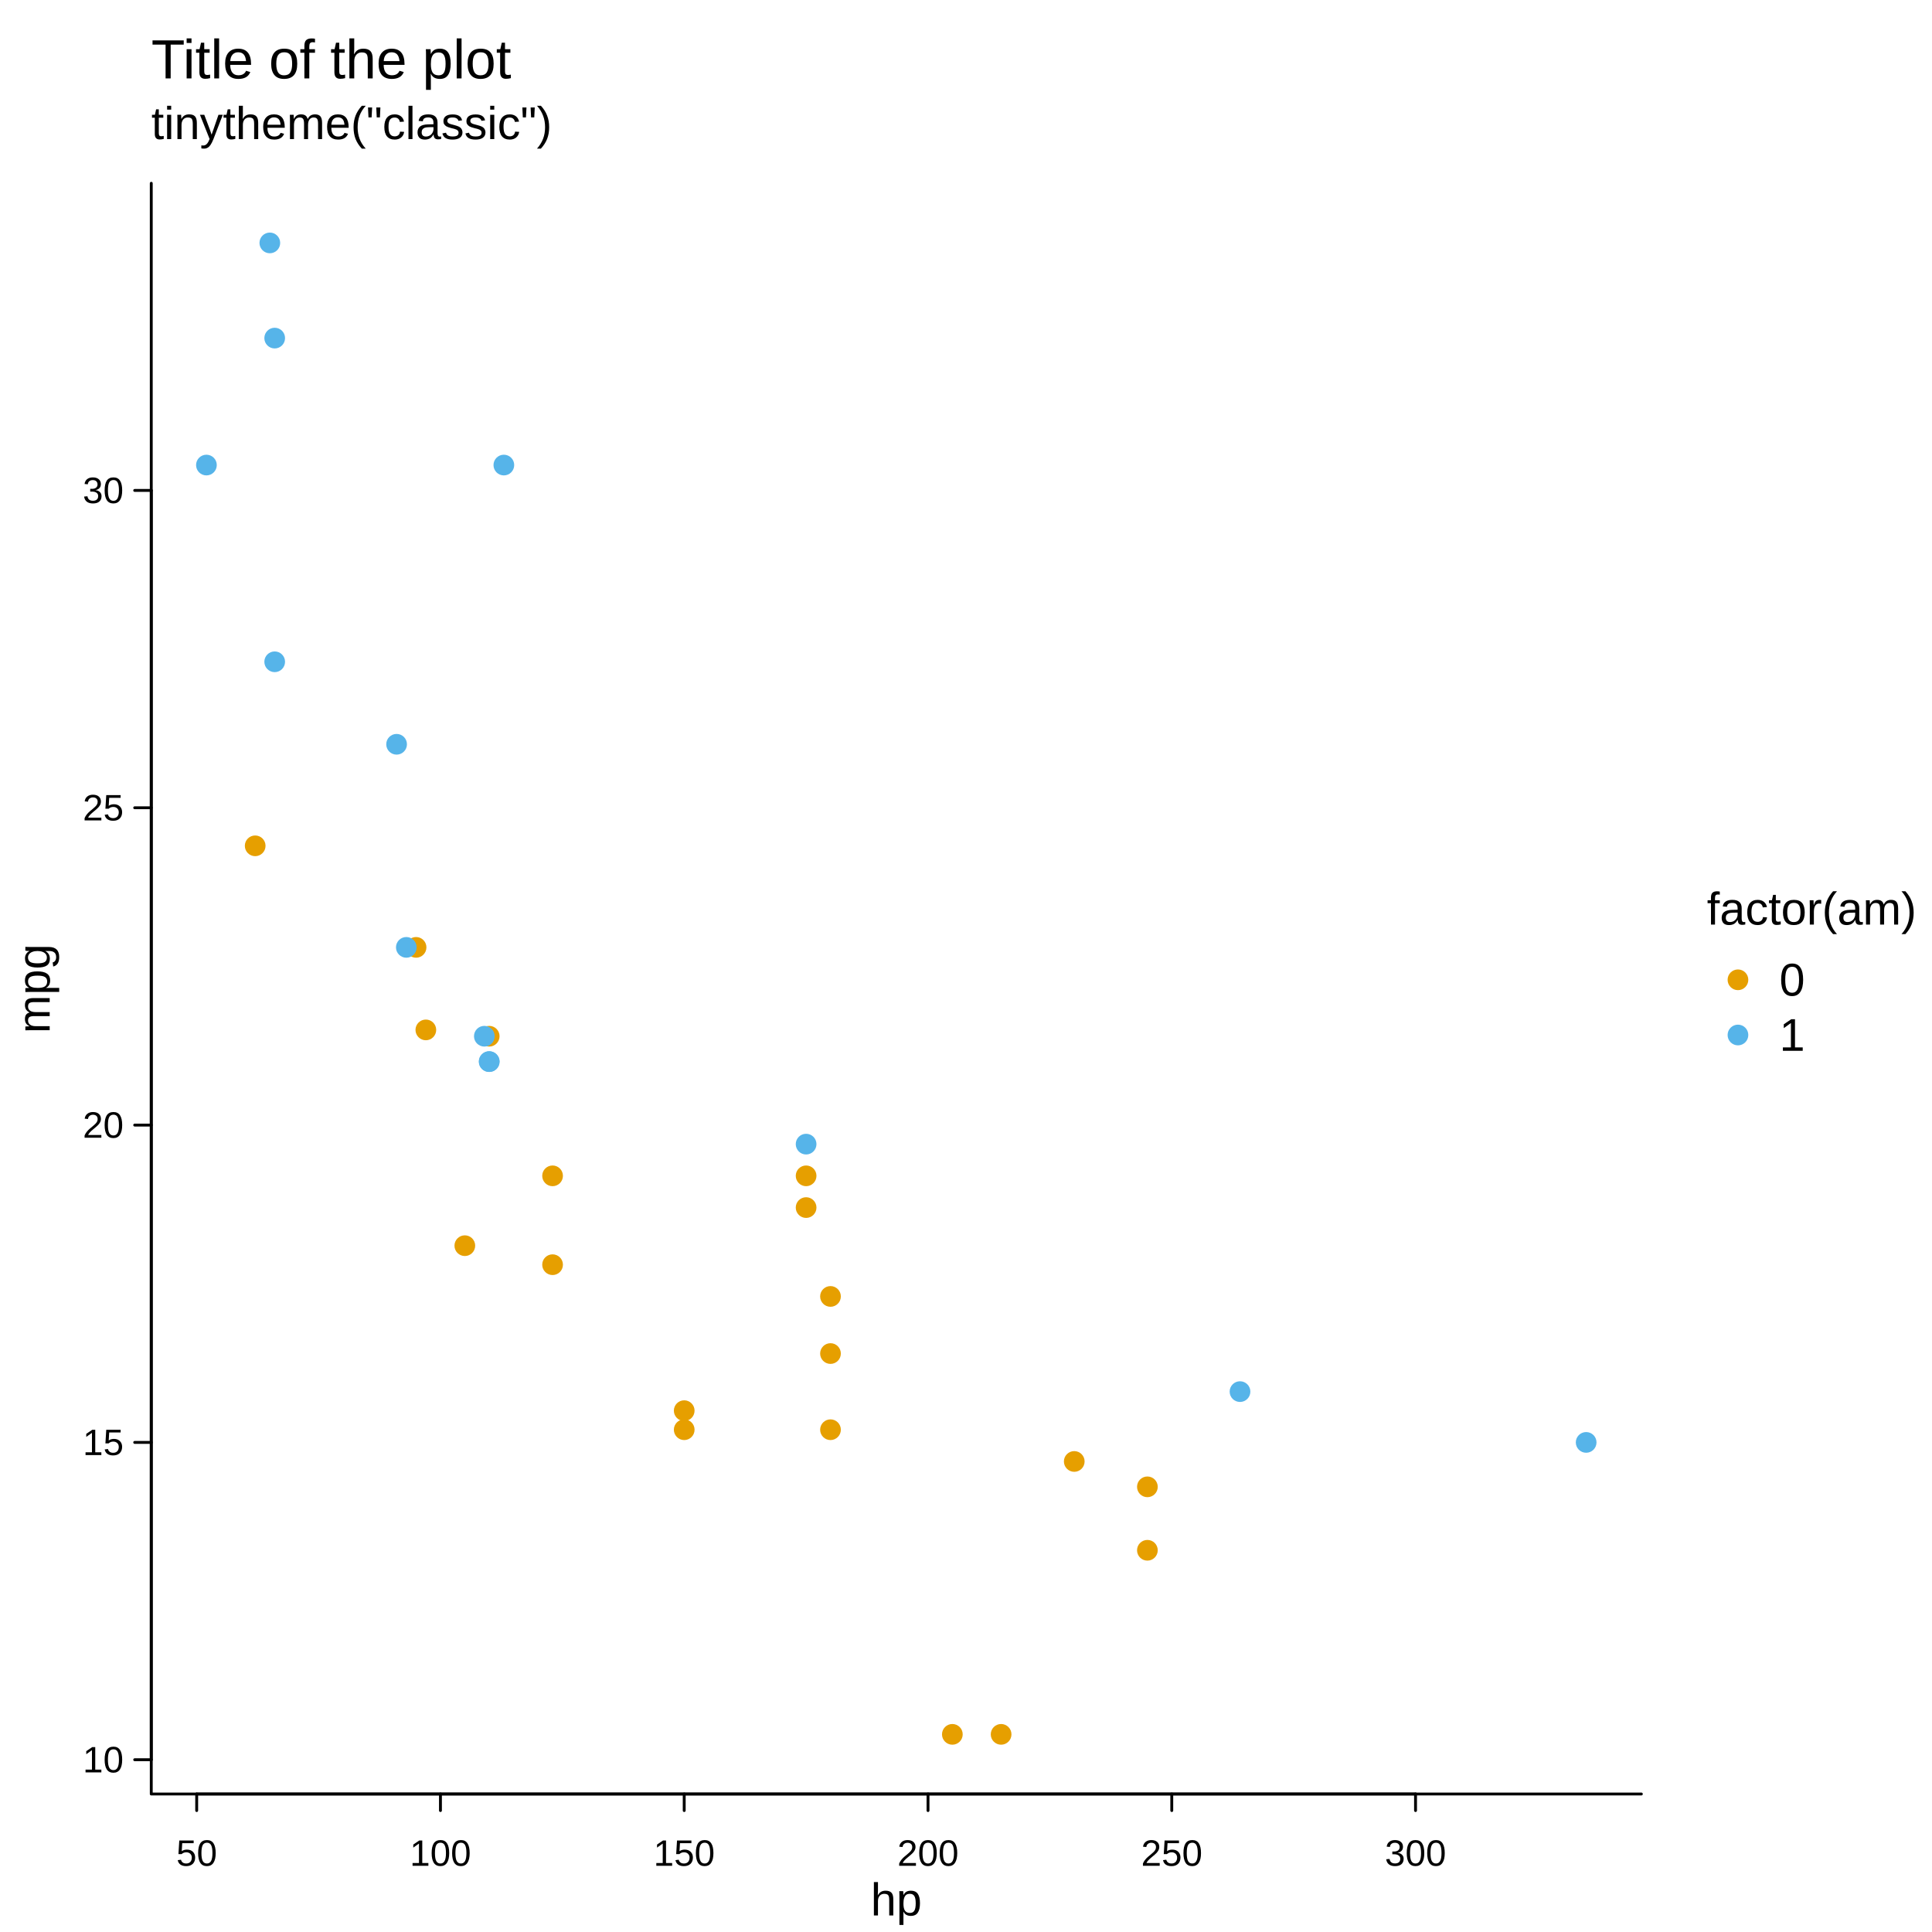
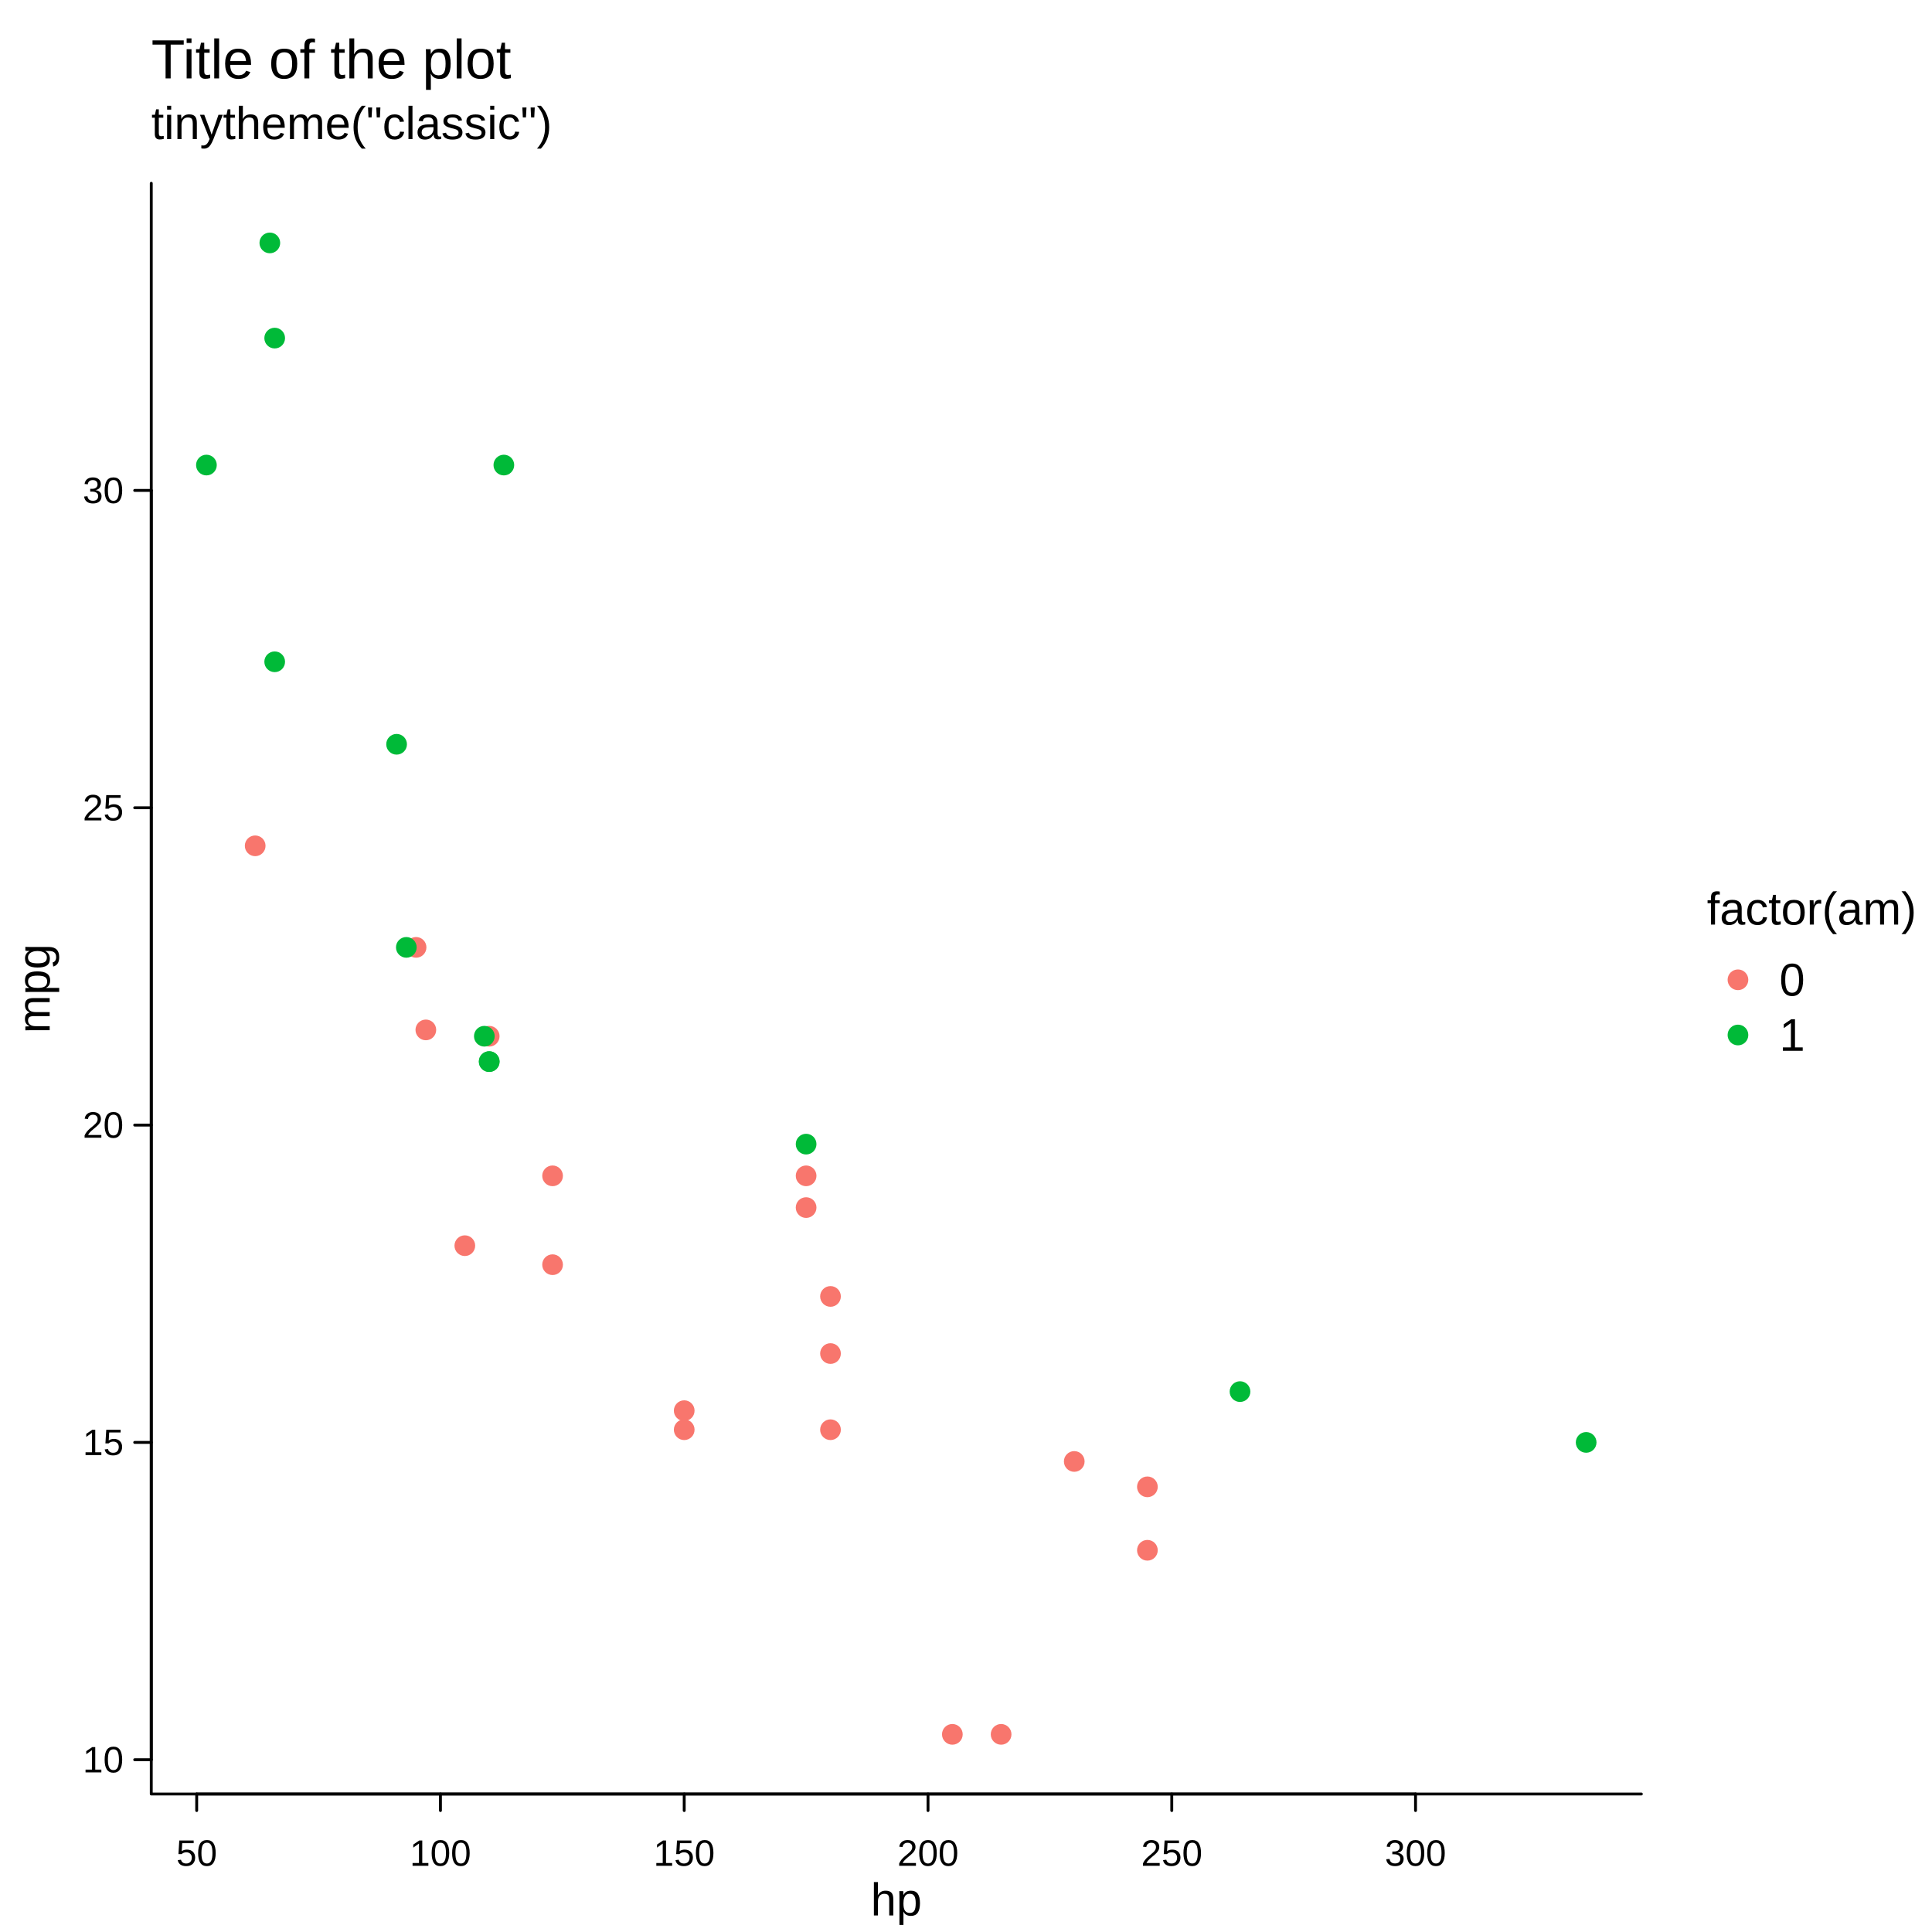
<svg xmlns="http://www.w3.org/2000/svg" width="504.00pt" height="504.00pt" viewBox="0 0 504.00 504.00">
  <g class="svglite">
    <defs>
      <style type="text/css">
    .svglite line, .svglite polyline, .svglite polygon, .svglite path, .svglite rect, .svglite circle {
      fill: none;
      stroke: #000000;
      stroke-linecap: round;
      stroke-linejoin: round;
      stroke-miterlimit: 10.00;
    }
    .svglite text {
      white-space: pre;
    }
    .svglite g.glyphgroup path {
      fill: inherit;
      stroke: none;
    }
  </style>
    </defs>
    <rect width="100%" height="100%" style="stroke: none; fill: #FFFFFF;" />
    <defs>
      <clipPath id="cpMC4wMHw1MDQuMDB8MC4wMHw1MDQuMDA=">
        <rect x="0.00" y="0.00" width="504.00" height="504.00" />
      </clipPath>
    </defs>
    <g clip-path="url(#cpMC4wMHw1MDQuMDB8MC4wMHw1MDQuMDA=)">
-       <circle cx="453.38" cy="255.60" r="2.70" style="stroke-width: 0.75; stroke: none; fill: #E69F00;" />
-       <circle cx="453.38" cy="270.00" r="2.70" style="stroke-width: 0.75; stroke: none; fill: #56B4E9;" />
+       <circle cx="453.38" cy="255.60" r="2.70" style="stroke-width: 0.75; stroke: none; fill: #F8766D;" />
+       <circle cx="453.38" cy="270.00" r="2.70" style="stroke-width: 0.75; stroke: none; fill: #00BA38;" />
      <text x="472.62" y="241.20" text-anchor="middle" style="font-size: 12.00px; font-family: &quot;Liberation Sans&quot;;" textLength="54.67px" lengthAdjust="spacingAndGlyphs">factor(am)</text>
      <text x="464.18" y="259.73" style="font-size: 12.00px; font-family: &quot;Liberation Sans&quot;;" textLength="6.67px" lengthAdjust="spacingAndGlyphs">0</text>
      <text x="464.18" y="274.13" style="font-size: 12.00px; font-family: &quot;Liberation Sans&quot;;" textLength="6.67px" lengthAdjust="spacingAndGlyphs">1</text>
      <text x="39.46" y="36.29" style="font-size: 12.00px; font-family: &quot;Liberation Sans&quot;;" textLength="104.56px" lengthAdjust="spacingAndGlyphs">tinytheme("classic")</text>
    </g>
    <defs>
      <clipPath id="cpMC4wMHw0MjguMTh8MC4wMHw1MDQuMDA=">
        <rect x="0.00" y="0.00" width="428.18" height="504.00" />
      </clipPath>
    </defs>
    <g clip-path="url(#cpMC4wMHw0MjguMTh8MC4wMHw1MDQuMDA=)">
      <text x="39.46" y="20.45" style="font-size: 14.40px; font-family: &quot;Liberation Sans&quot;;" textLength="93.88px" lengthAdjust="spacingAndGlyphs">Title of the plot</text>
      <text x="233.82" y="499.68" text-anchor="middle" style="font-size: 12.00px; font-family: &quot;Liberation Sans&quot;;" textLength="13.34px" lengthAdjust="spacingAndGlyphs">hp</text>
      <text transform="translate(12.96,257.90) rotate(-90)" text-anchor="middle" style="font-size: 12.00px; font-family: &quot;Liberation Sans&quot;;" textLength="23.34px" lengthAdjust="spacingAndGlyphs">mpg</text>
    </g>
    <g clip-path="url(#cpMC4wMHw1MDQuMDB8MC4wMHw1MDQuMDA=)">
      <line x1="51.31" y1="468.00" x2="369.27" y2="468.00" style="stroke-width: 0.75;" />
      <line x1="51.31" y1="468.00" x2="51.31" y2="472.32" style="stroke-width: 0.75;" />
      <line x1="114.90" y1="468.00" x2="114.90" y2="472.32" style="stroke-width: 0.75;" />
      <line x1="178.49" y1="468.00" x2="178.49" y2="472.32" style="stroke-width: 0.75;" />
      <line x1="242.09" y1="468.00" x2="242.09" y2="472.32" style="stroke-width: 0.75;" />
      <line x1="305.68" y1="468.00" x2="305.68" y2="472.32" style="stroke-width: 0.75;" />
      <line x1="369.27" y1="468.00" x2="369.27" y2="472.32" style="stroke-width: 0.75;" />
      <text x="51.31" y="486.72" text-anchor="middle" style="font-size: 9.60px; font-family: &quot;Liberation Sans&quot;;" textLength="10.66px" lengthAdjust="spacingAndGlyphs">50</text>
      <text x="114.90" y="486.72" text-anchor="middle" style="font-size: 9.60px; font-family: &quot;Liberation Sans&quot;;" textLength="15.98px" lengthAdjust="spacingAndGlyphs">100</text>
      <text x="178.49" y="486.72" text-anchor="middle" style="font-size: 9.60px; font-family: &quot;Liberation Sans&quot;;" textLength="15.98px" lengthAdjust="spacingAndGlyphs">150</text>
      <text x="242.09" y="486.72" text-anchor="middle" style="font-size: 9.60px; font-family: &quot;Liberation Sans&quot;;" textLength="15.98px" lengthAdjust="spacingAndGlyphs">200</text>
      <text x="305.68" y="486.72" text-anchor="middle" style="font-size: 9.60px; font-family: &quot;Liberation Sans&quot;;" textLength="15.98px" lengthAdjust="spacingAndGlyphs">250</text>
      <text x="369.27" y="486.72" text-anchor="middle" style="font-size: 9.60px; font-family: &quot;Liberation Sans&quot;;" textLength="15.98px" lengthAdjust="spacingAndGlyphs">300</text>
      <line x1="39.46" y1="459.06" x2="39.46" y2="127.94" style="stroke-width: 0.75;" />
      <line x1="39.46" y1="459.06" x2="35.14" y2="459.06" style="stroke-width: 0.75;" />
      <line x1="39.46" y1="376.28" x2="35.14" y2="376.28" style="stroke-width: 0.75;" />
      <line x1="39.46" y1="293.50" x2="35.14" y2="293.50" style="stroke-width: 0.75;" />
      <line x1="39.46" y1="210.72" x2="35.14" y2="210.72" style="stroke-width: 0.75;" />
      <line x1="39.46" y1="127.94" x2="35.14" y2="127.94" style="stroke-width: 0.75;" />
      <text x="32.26" y="462.36" text-anchor="end" style="font-size: 9.60px; font-family: &quot;Liberation Sans&quot;;" textLength="10.66px" lengthAdjust="spacingAndGlyphs">10</text>
      <text x="32.26" y="379.58" text-anchor="end" style="font-size: 9.60px; font-family: &quot;Liberation Sans&quot;;" textLength="10.66px" lengthAdjust="spacingAndGlyphs">15</text>
      <text x="32.26" y="296.80" text-anchor="end" style="font-size: 9.60px; font-family: &quot;Liberation Sans&quot;;" textLength="10.66px" lengthAdjust="spacingAndGlyphs">20</text>
      <text x="32.26" y="214.02" text-anchor="end" style="font-size: 9.60px; font-family: &quot;Liberation Sans&quot;;" textLength="10.66px" lengthAdjust="spacingAndGlyphs">25</text>
      <text x="32.26" y="131.24" text-anchor="end" style="font-size: 9.60px; font-family: &quot;Liberation Sans&quot;;" textLength="10.66px" lengthAdjust="spacingAndGlyphs">30</text>
      <polyline points="39.46,47.81 39.46,468.00 428.18,468.00 " style="stroke-width: 0.75;" />
    </g>
    <defs>
      <clipPath id="cpMzkuNDZ8NDI4LjE4fDQ3LjgxfDQ2OC4wMA==">
        <rect x="39.46" y="47.81" width="388.72" height="420.19" />
      </clipPath>
    </defs>
    <g clip-path="url(#cpMzkuNDZ8NDI4LjE4fDQ3LjgxfDQ2OC4wMA==)">
-       <circle cx="127.62" cy="270.32" r="2.70" style="stroke-width: 0.75; stroke: none; fill: #E69F00;" />
-       <circle cx="210.29" cy="315.02" r="2.70" style="stroke-width: 0.75; stroke: none; fill: #E69F00;" />
-       <circle cx="121.26" cy="324.96" r="2.70" style="stroke-width: 0.75; stroke: none; fill: #E69F00;" />
-       <circle cx="299.32" cy="387.87" r="2.70" style="stroke-width: 0.75; stroke: none; fill: #E69F00;" />
-       <circle cx="66.57" cy="220.65" r="2.70" style="stroke-width: 0.75; stroke: none; fill: #E69F00;" />
-       <circle cx="108.54" cy="247.14" r="2.70" style="stroke-width: 0.75; stroke: none; fill: #E69F00;" />
-       <circle cx="144.15" cy="306.74" r="2.70" style="stroke-width: 0.75; stroke: none; fill: #E69F00;" />
-       <circle cx="144.15" cy="329.92" r="2.70" style="stroke-width: 0.75; stroke: none; fill: #E69F00;" />
-       <circle cx="216.65" cy="353.10" r="2.70" style="stroke-width: 0.75; stroke: none; fill: #E69F00;" />
-       <circle cx="216.65" cy="338.20" r="2.70" style="stroke-width: 0.75; stroke: none; fill: #E69F00;" />
-       <circle cx="216.65" cy="372.97" r="2.70" style="stroke-width: 0.75; stroke: none; fill: #E69F00;" />
-       <circle cx="248.44" cy="452.44" r="2.70" style="stroke-width: 0.75; stroke: none; fill: #E69F00;" />
-       <circle cx="261.16" cy="452.44" r="2.70" style="stroke-width: 0.75; stroke: none; fill: #E69F00;" />
-       <circle cx="280.24" cy="381.25" r="2.70" style="stroke-width: 0.75; stroke: none; fill: #E69F00;" />
-       <circle cx="111.09" cy="268.67" r="2.70" style="stroke-width: 0.75; stroke: none; fill: #E69F00;" />
-       <circle cx="178.49" cy="368.00" r="2.70" style="stroke-width: 0.75; stroke: none; fill: #E69F00;" />
-       <circle cx="178.49" cy="372.97" r="2.70" style="stroke-width: 0.75; stroke: none; fill: #E69F00;" />
-       <circle cx="299.32" cy="404.42" r="2.70" style="stroke-width: 0.75; stroke: none; fill: #E69F00;" />
-       <circle cx="210.29" cy="306.74" r="2.70" style="stroke-width: 0.75; stroke: none; fill: #E69F00;" />
-       <circle cx="127.62" cy="276.94" r="2.70" style="stroke-width: 0.75; stroke: none; fill: #56B4E9;" />
-       <circle cx="127.62" cy="276.94" r="2.70" style="stroke-width: 0.75; stroke: none; fill: #56B4E9;" />
-       <circle cx="106.00" cy="247.14" r="2.70" style="stroke-width: 0.75; stroke: none; fill: #56B4E9;" />
-       <circle cx="71.66" cy="88.20" r="2.70" style="stroke-width: 0.75; stroke: none; fill: #56B4E9;" />
-       <circle cx="53.85" cy="121.32" r="2.70" style="stroke-width: 0.75; stroke: none; fill: #56B4E9;" />
-       <circle cx="70.39" cy="63.37" r="2.70" style="stroke-width: 0.75; stroke: none; fill: #56B4E9;" />
-       <circle cx="71.66" cy="172.64" r="2.70" style="stroke-width: 0.75; stroke: none; fill: #56B4E9;" />
-       <circle cx="103.46" cy="194.16" r="2.70" style="stroke-width: 0.75; stroke: none; fill: #56B4E9;" />
-       <circle cx="131.44" cy="121.32" r="2.70" style="stroke-width: 0.75; stroke: none; fill: #56B4E9;" />
-       <circle cx="323.48" cy="363.03" r="2.70" style="stroke-width: 0.75; stroke: none; fill: #56B4E9;" />
-       <circle cx="210.29" cy="298.47" r="2.70" style="stroke-width: 0.75; stroke: none; fill: #56B4E9;" />
-       <circle cx="413.78" cy="376.28" r="2.70" style="stroke-width: 0.75; stroke: none; fill: #56B4E9;" />
-       <circle cx="126.35" cy="270.32" r="2.70" style="stroke-width: 0.75; stroke: none; fill: #56B4E9;" />
+       <circle cx="127.62" cy="270.32" r="2.70" style="stroke-width: 0.75; stroke: none; fill: #F8766D;" />
+       <circle cx="210.29" cy="315.02" r="2.70" style="stroke-width: 0.75; stroke: none; fill: #F8766D;" />
+       <circle cx="121.26" cy="324.96" r="2.70" style="stroke-width: 0.75; stroke: none; fill: #F8766D;" />
+       <circle cx="299.32" cy="387.87" r="2.70" style="stroke-width: 0.75; stroke: none; fill: #F8766D;" />
+       <circle cx="66.57" cy="220.65" r="2.70" style="stroke-width: 0.75; stroke: none; fill: #F8766D;" />
+       <circle cx="108.54" cy="247.14" r="2.70" style="stroke-width: 0.75; stroke: none; fill: #F8766D;" />
+       <circle cx="144.15" cy="306.74" r="2.70" style="stroke-width: 0.75; stroke: none; fill: #F8766D;" />
+       <circle cx="144.15" cy="329.92" r="2.70" style="stroke-width: 0.75; stroke: none; fill: #F8766D;" />
+       <circle cx="216.65" cy="353.10" r="2.70" style="stroke-width: 0.75; stroke: none; fill: #F8766D;" />
+       <circle cx="216.65" cy="338.20" r="2.70" style="stroke-width: 0.75; stroke: none; fill: #F8766D;" />
+       <circle cx="216.65" cy="372.97" r="2.70" style="stroke-width: 0.75; stroke: none; fill: #F8766D;" />
+       <circle cx="248.44" cy="452.44" r="2.70" style="stroke-width: 0.75; stroke: none; fill: #F8766D;" />
+       <circle cx="261.16" cy="452.44" r="2.70" style="stroke-width: 0.75; stroke: none; fill: #F8766D;" />
+       <circle cx="280.24" cy="381.25" r="2.70" style="stroke-width: 0.75; stroke: none; fill: #F8766D;" />
+       <circle cx="111.09" cy="268.67" r="2.70" style="stroke-width: 0.75; stroke: none; fill: #F8766D;" />
+       <circle cx="178.49" cy="368.00" r="2.70" style="stroke-width: 0.75; stroke: none; fill: #F8766D;" />
+       <circle cx="178.49" cy="372.97" r="2.70" style="stroke-width: 0.75; stroke: none; fill: #F8766D;" />
+       <circle cx="299.32" cy="404.42" r="2.70" style="stroke-width: 0.75; stroke: none; fill: #F8766D;" />
+       <circle cx="210.29" cy="306.74" r="2.70" style="stroke-width: 0.75; stroke: none; fill: #F8766D;" />
+       <circle cx="127.62" cy="276.94" r="2.70" style="stroke-width: 0.75; stroke: none; fill: #00BA38;" />
+       <circle cx="127.62" cy="276.94" r="2.70" style="stroke-width: 0.75; stroke: none; fill: #00BA38;" />
+       <circle cx="106.00" cy="247.14" r="2.70" style="stroke-width: 0.75; stroke: none; fill: #00BA38;" />
+       <circle cx="71.66" cy="88.20" r="2.70" style="stroke-width: 0.75; stroke: none; fill: #00BA38;" />
+       <circle cx="53.85" cy="121.32" r="2.70" style="stroke-width: 0.75; stroke: none; fill: #00BA38;" />
+       <circle cx="70.39" cy="63.37" r="2.70" style="stroke-width: 0.75; stroke: none; fill: #00BA38;" />
+       <circle cx="71.66" cy="172.64" r="2.70" style="stroke-width: 0.75; stroke: none; fill: #00BA38;" />
+       <circle cx="103.46" cy="194.16" r="2.70" style="stroke-width: 0.75; stroke: none; fill: #00BA38;" />
+       <circle cx="131.44" cy="121.32" r="2.70" style="stroke-width: 0.75; stroke: none; fill: #00BA38;" />
+       <circle cx="323.48" cy="363.03" r="2.70" style="stroke-width: 0.75; stroke: none; fill: #00BA38;" />
+       <circle cx="210.29" cy="298.47" r="2.70" style="stroke-width: 0.75; stroke: none; fill: #00BA38;" />
+       <circle cx="413.78" cy="376.28" r="2.70" style="stroke-width: 0.75; stroke: none; fill: #00BA38;" />
+       <circle cx="126.35" cy="270.32" r="2.70" style="stroke-width: 0.75; stroke: none; fill: #00BA38;" />
    </g>
  </g>
</svg>
